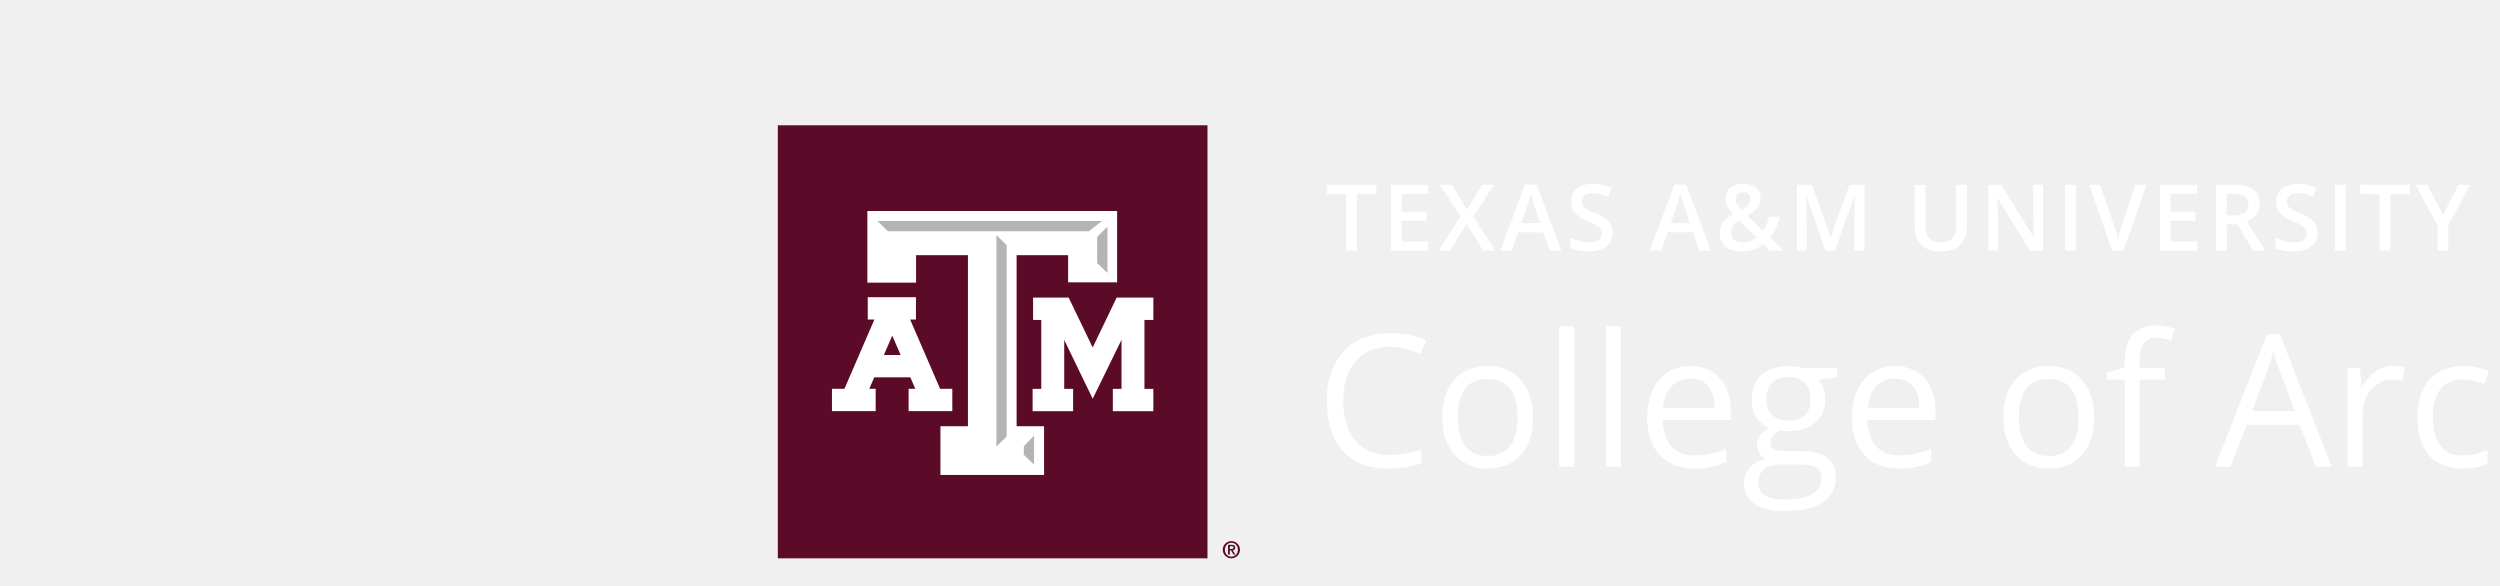
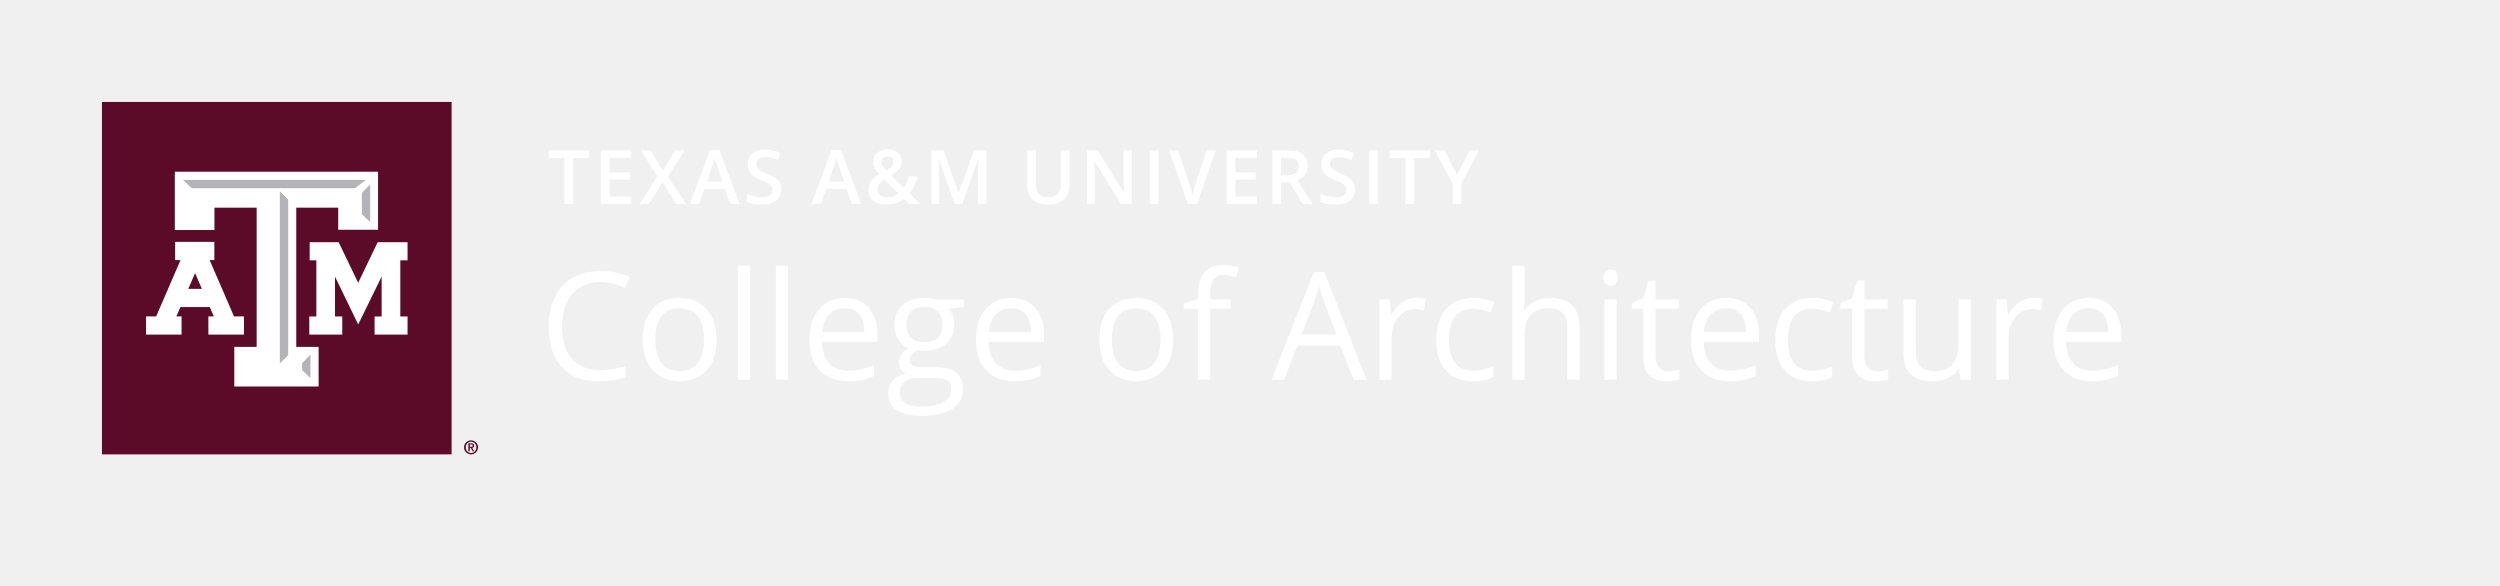
<svg xmlns="http://www.w3.org/2000/svg" version="1.1" viewBox="0 0 1280 300" preserveAspectRatio="xMidYMid meet">
  <defs>
    <style>
      .cls-1{fill:none;}
      .cls-2{fill:#5b0a28;}   /* 深栗色 */
      .cls-3{fill:#ffffff;}   /* 白 */
      .cls-4{fill:#b4b4b6;}   /* 灰 */
      .cls-5{clip-path:url(#clip);}
    </style>
    <clipPath id="clip">
      <rect class="cls-1" width="1280" height="300" />
    </clipPath>
  </defs>
-   <g transform="translate(334.1055 0) scale(1.228803)">
+   <g>
    <rect class="cls-2" x="52.2" y="52.2" width="179.02" height="180.44" />
    <polygon class="cls-3" points="207.44 124.01 194.15 124.01 193.38 124.01 193.04 124.7 183.39 144.78 173.72 124.7 173.39 124.01 172.62 124.01 159.77 124.01 158.55 124.01 158.55 125.23 158.55 132.08 158.55 133.3 159.77 133.3 161.97 133.3 161.97 162.04 159.59 162.04 158.36 162.04 158.36 163.26 158.36 170.11 158.36 171.33 159.59 171.33 174.02 171.33 175.24 171.33 175.24 170.11 175.24 163.26 175.24 162.04 174.02 162.04 171.53 162.04 171.53 141.64 182.3 163.87 183.4 166.13 184.51 163.87 195.4 141.59 195.4 162.04 193.02 162.04 191.79 162.04 191.79 163.26 191.79 170.11 191.79 171.33 193.02 171.33 207.44 171.33 208.67 171.33 208.67 170.11 208.67 163.26 208.67 162.04 207.44 162.04 204.96 162.04 204.96 133.3 207.44 133.3 208.67 133.3 208.67 132.08 208.67 125.23 208.67 124.01 207.44 124.01" />
    <path class="cls-3" d="M123.65,162.01h-3.83l-12.49-28.87h2.42v-9.3h-20.08v9.3h2.76l-12.48,28.87h-5.19v9.3h18.2v-9.3h-2.65l2.08-4.8h15.02l2.07,4.8h-2.79v9.3h18.21v-9.3h-1.23ZM103.37,147.91h-6.98l3.49-8.07,3.49,8.07Z" />
    <polygon class="cls-3" points="192.17 87.92 90.92 87.92 89.51 87.92 89.51 89.32 89.51 116.37 89.51 117.77 90.92 117.77 108.4 117.77 109.8 117.77 109.8 116.37 109.8 106.32 131.41 106.32 131.41 177.6 121.35 177.6 119.96 177.6 119.96 179.01 119.96 196.5 119.96 197.89 121.35 197.89 161.73 197.89 163.13 197.89 163.13 196.5 163.13 179.01 163.13 177.6 161.73 177.6 151.69 177.6 151.69 106.32 173.16 106.32 173.16 116.24 173.16 117.64 174.57 117.64 192.17 117.64 193.57 117.64 193.57 116.24 193.57 89.32 193.57 87.92 192.17 87.92" />
    <polygon class="cls-4" points="154.69 185.93 158.96 181.52 158.96 193.6 154.69 189.51 154.69 185.93" />
    <polygon class="cls-4" points="147.56 181.85 143.28 186.06 143.28 97.92 147.56 102.19 147.56 181.85" />
    <polygon class="cls-4" points="98.09 96.37 93.69 92.09 187.27 92.09 181.73 96.37 98.09 96.37" />
    <polygon class="cls-4" points="189.54 113.73 185.26 109.64 185.26 98.76 189.54 94.36 189.54 113.73" />
    <g class="cls-5">
      <path class="cls-2" d="M237.58,229.05c0-1.98,1.61-3.59,3.59-3.59s3.59,1.61,3.59,3.59-1.61,3.59-3.59,3.59-3.59-1.61-3.59-3.59M243.89,229.05c0-1.68-1.21-2.89-2.71-2.89s-2.71,1.21-2.71,2.89,1.21,2.89,2.71,2.89,2.71-1.21,2.71-2.89M239.79,227h1.51c.97,0,1.5.34,1.5,1.19,0,.7-.4,1.03-1.06,1.09l1.09,1.78h-.78l-1.05-1.75h-.46v1.75h-.76v-4.06ZM240.55,228.74h.67c.45,0,.84-.06.84-.61,0-.48-.44-.56-.82-.56h-.68v1.16Z" />
      <polygon class="cls-3" points="293.48 104.42 288.99 104.42 288.99 80.84 280.92 80.84 280.92 76.99 301.54 76.99 301.54 80.84 293.48 80.84 293.48 104.42" />
      <polygon class="cls-3" points="323.18 104.42 307.67 104.42 307.67 76.99 323.18 76.99 323.18 80.78 312.15 80.78 312.15 88.25 322.49 88.25 322.49 92 312.15 92 312.15 100.62 323.18 100.62 323.18 104.42" />
      <polygon class="cls-3" points="351.24 104.42 346.08 104.42 339.22 93.2 332.29 104.42 327.49 104.42 336.59 90.2 328.07 76.99 333.06 76.99 339.4 87.37 345.75 76.99 350.58 76.99 342.01 90.27 351.24 104.42" />
      <path class="cls-3" d="M373.88,104.42l-2.74-7.62h-10.49l-2.68,7.62h-4.73l10.26-27.54h4.88l10.27,27.54h-4.77ZM369.95,92.94l-2.57-7.47c-.19-.5-.45-1.29-.78-2.36-.33-1.08-.56-1.86-.68-2.36-.34,1.54-.83,3.22-1.48,5.04l-2.48,7.15h7.99Z" />
      <path class="cls-3" d="M400.01,96.97c0,2.44-.88,4.35-2.65,5.74-1.76,1.39-4.2,2.08-7.3,2.08s-5.64-.48-7.62-1.45v-4.24c1.25.59,2.58,1.05,3.99,1.39,1.41.34,2.72.51,3.93.51,1.78,0,3.08-.34,3.93-1.01.85-.68,1.27-1.58,1.27-2.72,0-1.02-.39-1.9-1.16-2.61-.78-.71-2.38-1.56-4.8-2.53-2.5-1.01-4.26-2.17-5.29-3.47-1.02-1.3-1.54-2.87-1.54-4.69,0-2.29.81-4.09,2.44-5.4,1.63-1.31,3.81-1.97,6.55-1.97s5.24.57,7.84,1.73l-1.42,3.66c-2.44-1.02-4.62-1.54-6.53-1.54-1.45,0-2.55.31-3.3.95-.75.63-1.12,1.46-1.12,2.51,0,.71.15,1.32.45,1.83.3.51.79.99,1.48,1.44.69.45,1.92,1.04,3.71,1.78,2.01.84,3.49,1.62,4.43,2.35.94.72,1.63,1.54,2.07,2.46.44.91.66,1.99.66,3.23" />
      <path class="cls-3" d="M436.16,104.42l-2.74-7.62h-10.49l-2.68,7.62h-4.73l10.26-27.54h4.88l10.27,27.54h-4.77ZM432.24,92.94l-2.57-7.47c-.19-.5-.45-1.29-.78-2.36-.33-1.08-.56-1.86-.68-2.36-.34,1.54-.83,3.22-1.48,5.04l-2.48,7.15h7.99Z" />
      <path class="cls-3" d="M444.64,97.16c0-1.64.4-3.07,1.2-4.29.8-1.22,2.24-2.43,4.33-3.63-1.19-1.39-2-2.56-2.43-3.52-.43-.96-.65-1.95-.65-2.97,0-1.9.68-3.4,2.04-4.5,1.36-1.1,3.18-1.65,5.47-1.65s3.96.53,5.22,1.6c1.26,1.07,1.89,2.51,1.89,4.33,0,1.43-.42,2.72-1.27,3.88-.84,1.16-2.25,2.33-4.23,3.49l6.49,6.27c1.01-1.34,1.86-3.3,2.54-5.89h4.54c-.87,3.55-2.28,6.45-4.2,8.69l5.65,5.46h-5.68l-2.8-2.72c-1.28,1.03-2.64,1.8-4.08,2.32-1.45.52-3.04.78-4.79.78-2.88,0-5.14-.68-6.77-2.05s-2.46-3.23-2.46-5.59M454.1,101.01c2.29,0,4.24-.67,5.87-2.01l-7.18-7.07c-1.33.85-2.24,1.65-2.74,2.4-.5.74-.75,1.59-.75,2.54,0,1.22.43,2.22,1.3,2.99.87.77,2.04,1.15,3.5,1.15M451.3,82.9c0,.79.21,1.53.63,2.23.42.7,1.01,1.45,1.76,2.23,1.41-.8,2.4-1.55,2.97-2.24.57-.69.85-1.47.85-2.34,0-.81-.27-1.46-.82-1.95-.54-.49-1.27-.73-2.17-.73-.99,0-1.77.26-2.35.76-.59.51-.88,1.18-.88,2.04" />
      <path class="cls-3" d="M488.69,104.42l-7.96-22.91h-.15c.21,3.4.32,6.59.32,9.57v13.34h-4.07v-27.43h6.32l7.62,21.82h.11l7.84-21.82h6.34v27.43h-4.32v-13.56c0-1.36.04-3.14.1-5.33.07-2.19.13-3.51.18-3.98h-.15l-8.24,22.87h-3.96Z" />
      <path class="cls-3" d="M547.62,76.99v17.75c0,2.03-.43,3.8-1.3,5.32-.87,1.52-2.13,2.69-3.77,3.51-1.65.82-3.61,1.23-5.9,1.23-3.4,0-6.05-.9-7.94-2.7-1.89-1.8-2.83-4.28-2.83-7.43v-17.67h4.5v17.35c0,2.26.52,3.94,1.58,5.01,1.05,1.07,2.66,1.61,4.84,1.61,4.23,0,6.34-2.22,6.34-6.66v-17.32h4.48Z" />
      <path class="cls-3" d="M579.41,104.42h-5.5l-13.49-21.86h-.15l.09,1.22c.18,2.33.26,4.45.26,6.38v14.26h-4.07v-27.43h5.44l13.45,21.75h.11c-.02-.29-.07-1.34-.15-3.14-.07-1.81-.11-3.22-.11-4.23v-14.37h4.11v27.43Z" />
      <rect class="cls-3" x="588.58" y="76.99" width="4.48" height="27.43" />
      <path class="cls-3" d="M617.86,76.99h4.65l-9.61,27.43h-4.73l-9.57-27.43h4.62l5.72,17.05c.3.81.62,1.86.96,3.14.34,1.28.56,2.24.66,2.86.16-.95.41-2.05.75-3.3.34-1.25.61-2.18.82-2.78l5.72-16.98Z" />
      <polygon class="cls-3" points="643.57 104.42 628.05 104.42 628.05 76.99 643.57 76.99 643.57 80.78 632.53 80.78 632.53 88.25 642.87 88.25 642.87 92 632.53 92 632.53 100.62 643.57 100.62 643.57 104.42" />
      <path class="cls-3" d="M655.9,93.46v10.96h-4.48v-27.43h7.75c3.54,0,6.16.66,7.86,1.99,1.7,1.32,2.55,3.33,2.55,6,0,3.42-1.78,5.85-5.33,7.3l7.75,12.14h-5.1l-6.57-10.96h-4.43ZM655.9,89.75h3.11c2.09,0,3.6-.39,4.54-1.16.94-.78,1.41-1.93,1.41-3.45s-.51-2.67-1.52-3.34c-1.01-.68-2.54-1.01-4.58-1.01h-2.96v8.97Z" />
      <path class="cls-3" d="M693.72,96.97c0,2.44-.88,4.35-2.65,5.74-1.76,1.39-4.2,2.08-7.3,2.08s-5.64-.48-7.62-1.45v-4.24c1.25.59,2.58,1.05,3.99,1.39,1.41.34,2.72.51,3.93.51,1.78,0,3.08-.34,3.93-1.01.85-.68,1.27-1.58,1.27-2.72,0-1.02-.39-1.9-1.16-2.61-.78-.71-2.38-1.56-4.8-2.53-2.5-1.01-4.27-2.17-5.29-3.47-1.02-1.3-1.54-2.87-1.54-4.69,0-2.29.81-4.09,2.44-5.4,1.63-1.31,3.81-1.97,6.55-1.97s5.24.57,7.84,1.73l-1.42,3.66c-2.44-1.02-4.62-1.54-6.53-1.54-1.45,0-2.55.31-3.3.95-.75.63-1.12,1.46-1.12,2.51,0,.71.15,1.32.45,1.83.3.51.79.99,1.48,1.44.69.45,1.92,1.04,3.71,1.78,2.01.84,3.49,1.62,4.43,2.35.94.72,1.63,1.54,2.07,2.46.44.91.66,1.99.66,3.23" />
      <rect class="cls-3" x="700.95" y="76.99" width="4.48" height="27.43" />
      <polygon class="cls-3" points="724.07 104.42 719.59 104.42 719.59 80.84 711.52 80.84 711.52 76.99 732.14 76.99 732.14 80.84 724.07 80.84 724.07 104.42" />
      <polygon class="cls-3" points="746.01 89.51 752.51 76.99 757.38 76.99 748.25 93.79 748.25 104.42 743.74 104.42 743.74 93.94 734.64 76.99 739.52 76.99 746.01 89.51" />
      <path class="cls-3" d="M307.29,144.48c-6.03,0-10.8,2.01-14.29,6.03-3.49,4.02-5.24,9.52-5.24,16.51s1.68,12.74,5.05,16.65c3.37,3.92,8.17,5.88,14.4,5.88,3.83,0,8.2-.69,13.11-2.07v5.6c-3.81,1.43-8.5,2.14-14.08,2.14-8.09,0-14.33-2.45-18.72-7.36-4.39-4.91-6.59-11.88-6.59-20.92,0-5.66,1.06-10.61,3.17-14.87,2.12-4.26,5.17-7.54,9.16-9.84,3.99-2.3,8.69-3.45,14.1-3.45,5.76,0,10.79,1.05,15.1,3.15l-2.7,5.48c-4.15-1.95-8.31-2.93-12.47-2.93" />
      <path class="cls-3" d="M366.88,173.84c0,6.71-1.69,11.95-5.07,15.72-3.38,3.77-8.05,5.65-14.01,5.65-3.68,0-6.95-.86-9.8-2.59-2.86-1.73-5.06-4.21-6.61-7.43-1.55-3.23-2.33-7.01-2.33-11.34,0-6.71,1.68-11.94,5.03-15.68,3.35-3.74,8.01-5.61,13.97-5.61s10.33,1.92,13.73,5.75c3.39,3.83,5.09,9.01,5.09,15.55M335.53,173.84c0,5.26,1.05,9.26,3.15,12.02,2.1,2.75,5.19,4.13,9.28,4.13s7.18-1.37,9.29-4.11c2.11-2.74,3.17-6.75,3.17-12.04s-1.06-9.21-3.17-11.92c-2.12-2.72-5.24-4.07-9.37-4.07s-7.16,1.34-9.24,4.02c-2.08,2.68-3.12,6.67-3.12,11.98" />
      <rect class="cls-3" x="377.81" y="136.03" width="6.23" height="58.43" />
      <rect class="cls-3" x="397.26" y="136.03" width="6.23" height="58.43" />
      <path class="cls-3" d="M434.1,195.21c-6.08,0-10.88-1.85-14.4-5.56-3.52-3.71-5.28-8.85-5.28-15.43s1.63-11.9,4.9-15.81c3.27-3.91,7.65-5.86,13.16-5.86,5.16,0,9.24,1.7,12.24,5.09,3.01,3.39,4.51,7.87,4.51,13.43v3.94h-28.35c.12,4.83,1.34,8.5,3.66,11,2.32,2.5,5.58,3.75,9.78,3.75,4.43,0,8.81-.93,13.14-2.78v5.56c-2.2.95-4.29,1.63-6.25,2.05-1.97.41-4.34.62-7.12.62M432.41,157.77c-3.31,0-5.94,1.08-7.9,3.23-1.97,2.15-3.12,5.13-3.48,8.94h21.52c0-3.93-.88-6.94-2.63-9.03-1.75-2.09-4.26-3.14-7.51-3.14" />
      <path class="cls-3" d="M493.55,153.3v3.94l-7.62.9c.7.88,1.33,2.02,1.88,3.44.55,1.41.83,3.01.83,4.79,0,4.03-1.38,7.25-4.13,9.65s-6.54,3.61-11.34,3.61c-1.23,0-2.38-.1-3.45-.3-2.65,1.4-3.98,3.17-3.98,5.29,0,1.13.46,1.96,1.39,2.5.93.54,2.52.81,4.77.81h7.29c4.46,0,7.88.94,10.27,2.82s3.59,4.61,3.59,8.19c0,4.56-1.83,8.03-5.48,10.42-3.66,2.39-8.99,3.59-16,3.59-5.38,0-9.53-1-12.45-3-2.92-2-4.38-4.83-4.38-8.49,0-2.5.8-4.67,2.4-6.5,1.6-1.83,3.85-3.07,6.76-3.72-1.05-.48-1.93-1.21-2.65-2.22-.71-1-1.07-2.17-1.07-3.49,0-1.5.4-2.82,1.2-3.94.8-1.13,2.07-2.22,3.79-3.27-2.13-.88-3.86-2.37-5.2-4.47-1.34-2.1-2.01-4.51-2.01-7.21,0-4.5,1.35-7.98,4.06-10.42,2.7-2.44,6.53-3.66,11.49-3.66,2.15,0,4.09.25,5.82.75h14.23ZM460.73,201.37c0,2.23.94,3.92,2.82,5.07,1.88,1.15,4.57,1.73,8.07,1.73,5.23,0,9.11-.78,11.62-2.35,2.52-1.56,3.77-3.69,3.77-6.36,0-2.23-.69-3.77-2.07-4.64-1.38-.86-3.97-1.3-7.77-1.3h-7.47c-2.83,0-5.03.68-6.61,2.03-1.58,1.35-2.37,3.29-2.37,5.82M464.11,166.48c0,2.88.81,5.06,2.44,6.53,1.63,1.48,3.89,2.21,6.8,2.21,6.08,0,9.12-2.95,9.12-8.86s-3.08-9.28-9.24-9.28c-2.93,0-5.18.79-6.76,2.37-1.58,1.58-2.37,3.92-2.37,7.02" />
      <path class="cls-3" d="M519.38,195.21c-6.08,0-10.88-1.85-14.4-5.56s-5.27-8.85-5.27-15.43,1.63-11.9,4.9-15.81c3.27-3.91,7.65-5.86,13.16-5.86,5.16,0,9.24,1.7,12.24,5.09,3,3.39,4.51,7.87,4.51,13.43v3.94h-28.35c.12,4.83,1.35,8.5,3.66,11,2.32,2.5,5.58,3.75,9.78,3.75,4.43,0,8.81-.93,13.14-2.78v5.56c-2.2.95-4.29,1.63-6.25,2.05-1.97.41-4.34.62-7.12.62M517.69,157.77c-3.31,0-5.94,1.08-7.91,3.23-1.96,2.15-3.12,5.13-3.47,8.94h21.52c0-3.93-.88-6.94-2.63-9.03-1.75-2.09-4.26-3.14-7.51-3.14" />
      <path class="cls-3" d="M600.65,173.84c0,6.71-1.69,11.95-5.07,15.72-3.38,3.77-8.05,5.65-14.01,5.65-3.68,0-6.95-.86-9.8-2.59-2.85-1.73-5.06-4.21-6.61-7.43-1.55-3.23-2.33-7.01-2.33-11.34,0-6.71,1.68-11.94,5.03-15.68,3.35-3.74,8.01-5.61,13.97-5.61s10.33,1.92,13.73,5.75c3.39,3.83,5.09,9.01,5.09,15.55M569.29,173.84c0,5.26,1.05,9.26,3.15,12.02,2.1,2.75,5.2,4.13,9.28,4.13s7.18-1.37,9.29-4.11c2.11-2.74,3.17-6.75,3.17-12.04s-1.06-9.21-3.17-11.92c-2.12-2.72-5.24-4.07-9.37-4.07s-7.16,1.34-9.24,4.02c-2.08,2.68-3.12,6.67-3.12,11.98" />
      <path class="cls-3" d="M630.13,158.14h-10.48v36.31h-6.23v-36.31h-7.36v-2.82l7.36-2.25v-2.29c0-10.12,4.42-15.17,13.26-15.17,2.18,0,4.73.44,7.66,1.31l-1.61,4.99c-2.41-.78-4.46-1.16-6.16-1.16-2.35,0-4.09.78-5.22,2.35-1.13,1.56-1.69,4.07-1.69,7.53v2.67h10.48v4.84Z" />
      <path class="cls-3" d="M693.06,194.46l-6.83-17.46h-22.01l-6.76,17.46h-6.46l21.71-55.13h5.37l21.59,55.13h-6.61ZM684.24,171.25l-6.38-17.01c-.83-2.15-1.68-4.79-2.55-7.92-.55,2.4-1.34,5.04-2.36,7.92l-6.46,17.01h17.76Z" />
      <path class="cls-3" d="M725.06,152.55c1.83,0,3.47.15,4.92.45l-.86,5.78c-1.7-.38-3.21-.56-4.51-.56-3.33,0-6.18,1.35-8.54,4.06-2.37,2.7-3.55,6.07-3.55,10.1v22.08h-6.23v-41.16h5.14l.71,7.62h.3c1.53-2.68,3.37-4.74,5.52-6.19,2.15-1.45,4.52-2.18,7.1-2.18" />
      <path class="cls-3" d="M754.12,195.21c-5.96,0-10.57-1.83-13.84-5.5-3.27-3.67-4.9-8.85-4.9-15.56s1.66-12.2,4.98-15.96c3.32-3.75,8.04-5.63,14.18-5.63,1.98,0,3.96.21,5.93.64,1.98.43,3.53.93,4.66,1.5l-1.92,5.29c-1.38-.55-2.88-1.01-4.51-1.37-1.63-.36-3.07-.54-4.32-.54-8.36,0-12.54,5.33-12.54,16,0,5.06,1.02,8.94,3.06,11.64,2.04,2.7,5.06,4.06,9.07,4.06,3.43,0,6.95-.74,10.55-2.22v5.52c-2.75,1.43-6.22,2.14-10.4,2.14" />
      <path class="cls-3" d="M802.45,194.46v-26.62c0-3.35-.77-5.86-2.29-7.51-1.53-1.65-3.92-2.48-7.17-2.48-4.33,0-7.49,1.18-9.48,3.53-1.99,2.35-2.99,6.21-2.99,11.57v21.52h-6.23v-58.43h6.23v17.69c0,2.13-.1,3.89-.3,5.29h.38c1.23-1.98,2.97-3.54,5.24-4.68,2.26-1.14,4.85-1.71,7.75-1.71,5.03,0,8.81,1.2,11.32,3.59,2.52,2.39,3.77,6.19,3.77,11.4v26.85h-6.23Z" />
      <path class="cls-3" d="M820.97,142.15c0-1.43.35-2.47,1.05-3.13.7-.66,1.58-.99,2.63-.99s1.86.34,2.59,1.01c.73.68,1.09,1.71,1.09,3.12s-.36,2.45-1.09,3.14c-.73.69-1.59,1.03-2.59,1.03-1.05,0-1.93-.34-2.63-1.03-.7-.69-1.05-1.73-1.05-3.14M827.73,194.46h-6.23v-41.16h6.23v41.16Z" />
      <path class="cls-3" d="M854.24,190.06c1.1,0,2.17-.08,3.19-.24,1.03-.16,1.84-.33,2.44-.51v4.77c-.68.33-1.67.59-2.99.81-1.31.21-2.5.32-3.55.32-7.96,0-11.94-4.19-11.94-12.58v-24.48h-5.9v-3l5.9-2.59,2.63-8.79h3.61v9.54h11.94v4.85h-11.94v24.22c0,2.48.59,4.38,1.76,5.71,1.18,1.33,2.79,1.99,4.84,1.99" />
      <path class="cls-3" d="M885.48,195.21c-6.08,0-10.88-1.85-14.4-5.56-3.52-3.71-5.28-8.85-5.28-15.43s1.63-11.9,4.9-15.81c3.27-3.91,7.65-5.86,13.16-5.86,5.16,0,9.24,1.7,12.24,5.09,3.01,3.39,4.51,7.87,4.51,13.43v3.94h-28.35c.12,4.83,1.35,8.5,3.66,11,2.31,2.5,5.58,3.75,9.78,3.75,4.43,0,8.81-.93,13.14-2.78v5.56c-2.2.95-4.29,1.63-6.25,2.05-1.97.41-4.34.62-7.12.62M883.79,157.77c-3.31,0-5.94,1.08-7.91,3.23-1.97,2.15-3.12,5.13-3.47,8.94h21.52c0-3.93-.88-6.94-2.63-9.03-1.75-2.09-4.26-3.14-7.51-3.14" />
      <path class="cls-3" d="M927.69,195.21c-5.96,0-10.57-1.83-13.84-5.5-3.27-3.67-4.9-8.85-4.9-15.56s1.66-12.2,4.98-15.96c3.32-3.75,8.04-5.63,14.18-5.63,1.98,0,3.96.21,5.93.64,1.98.43,3.53.93,4.66,1.5l-1.92,5.29c-1.38-.55-2.88-1.01-4.51-1.37-1.63-.36-3.07-.54-4.32-.54-8.36,0-12.54,5.33-12.54,16,0,5.06,1.02,8.94,3.06,11.64,2.04,2.7,5.06,4.06,9.07,4.06,3.43,0,6.95-.74,10.55-2.22v5.52c-2.75,1.43-6.22,2.14-10.4,2.14" />
      <path class="cls-3" d="M961.15,190.06c1.1,0,2.17-.08,3.19-.24,1.03-.16,1.84-.33,2.44-.51v4.77c-.68.33-1.67.59-2.99.81-1.31.21-2.5.32-3.55.32-7.96,0-11.94-4.19-11.94-12.58v-24.48h-5.9v-3l5.9-2.59,2.63-8.79h3.61v9.54h11.94v4.85h-11.94v24.22c0,2.48.59,4.38,1.76,5.71,1.18,1.33,2.79,1.99,4.84,1.99" />
      <path class="cls-3" d="M980.87,153.3v26.7c0,3.36.76,5.86,2.29,7.51,1.53,1.65,3.92,2.48,7.17,2.48,4.31,0,7.45-1.18,9.44-3.53,1.99-2.35,2.99-6.2,2.99-11.53v-21.63h6.23v41.16h-5.14l-.9-5.52h-.34c-1.28,2.03-3.05,3.58-5.31,4.66-2.27,1.08-4.85,1.62-7.75,1.62-5.01,0-8.76-1.19-11.25-3.57-2.49-2.38-3.74-6.18-3.74-11.42v-26.93h6.31Z" />
      <path class="cls-3" d="M1040.99,152.55c1.83,0,3.47.15,4.92.45l-.86,5.78c-1.7-.38-3.2-.56-4.51-.56-3.33,0-6.18,1.35-8.54,4.06-2.37,2.7-3.55,6.07-3.55,10.1v22.08h-6.23v-41.16h5.14l.71,7.62h.3c1.53-2.68,3.37-4.74,5.52-6.19,2.15-1.45,4.52-2.18,7.1-2.18" />
      <path class="cls-3" d="M1070.99,195.21c-6.08,0-10.88-1.85-14.4-5.56s-5.28-8.85-5.28-15.43,1.63-11.9,4.9-15.81c3.27-3.91,7.65-5.86,13.16-5.86,5.16,0,9.24,1.7,12.24,5.09,3.01,3.39,4.51,7.87,4.51,13.43v3.94h-28.35c.12,4.83,1.34,8.5,3.66,11,2.31,2.5,5.58,3.75,9.78,3.75,4.43,0,8.81-.93,13.14-2.78v5.56c-2.2.95-4.29,1.63-6.25,2.05-1.97.41-4.34.62-7.12.62M1069.3,157.77c-3.31,0-5.94,1.08-7.91,3.23-1.97,2.15-3.12,5.13-3.47,8.94h21.52c0-3.93-.88-6.94-2.63-9.03-1.75-2.09-4.26-3.14-7.51-3.14" />
    </g>
  </g>
</svg>
